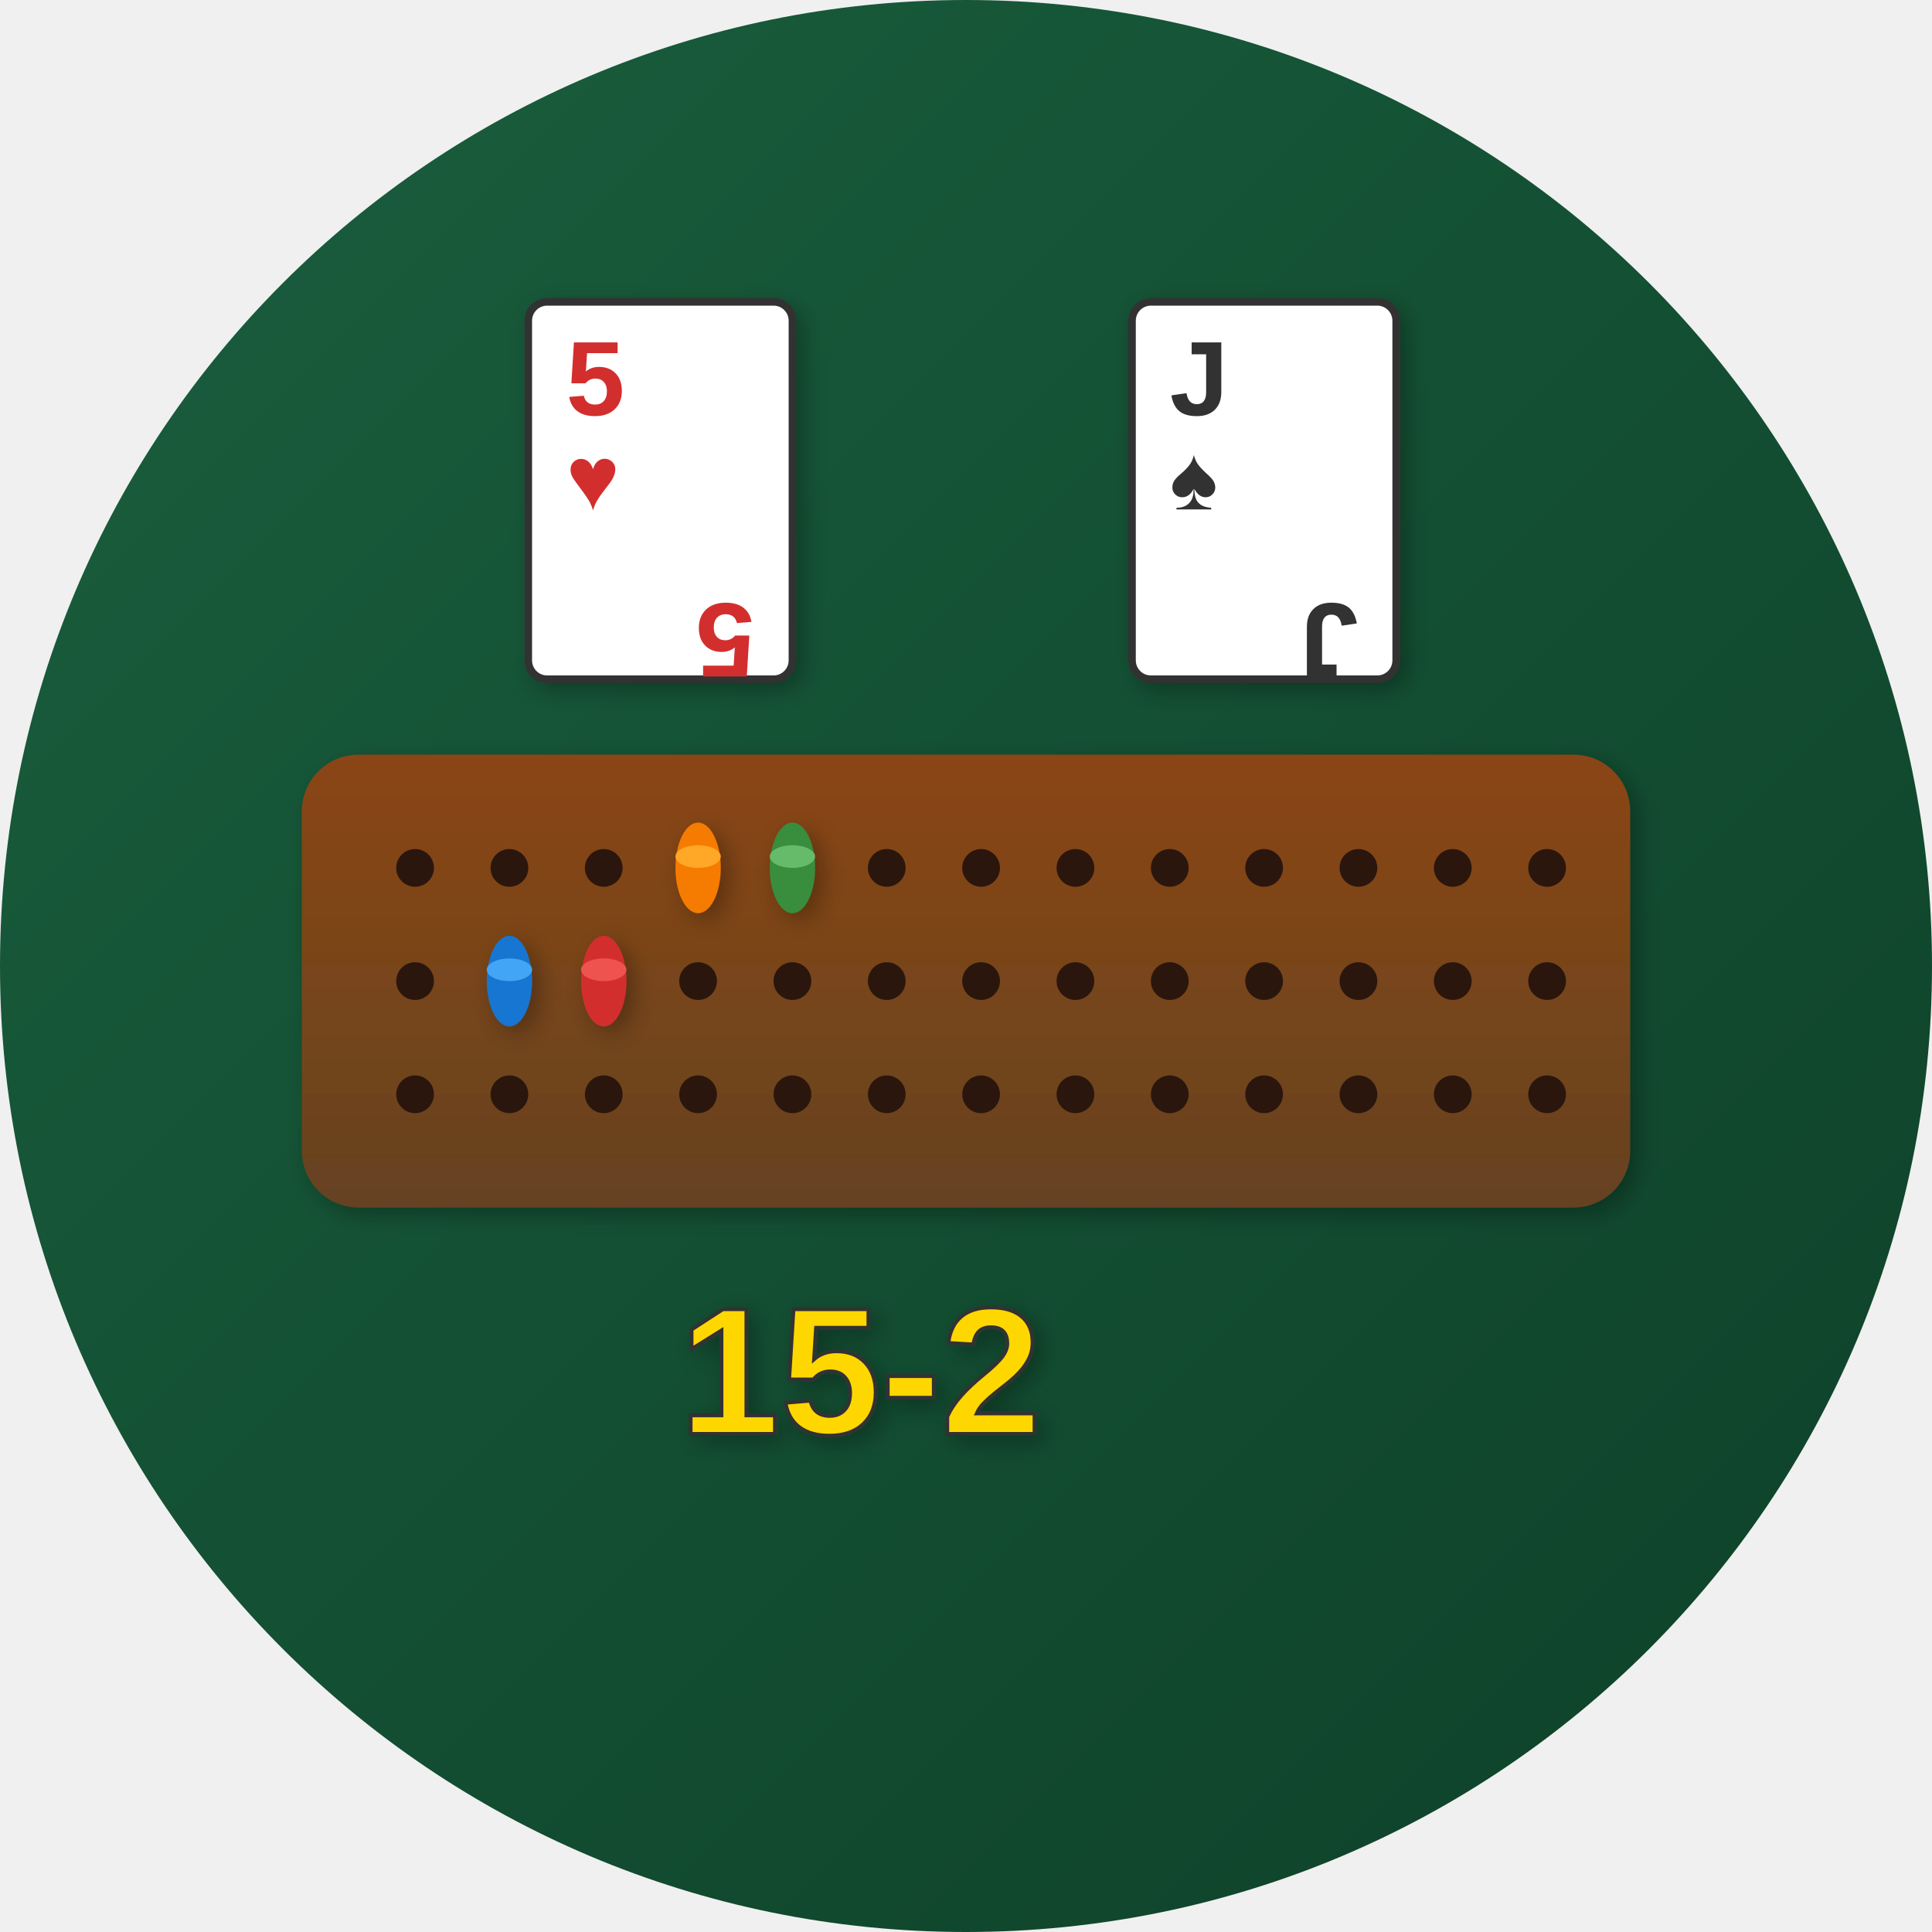
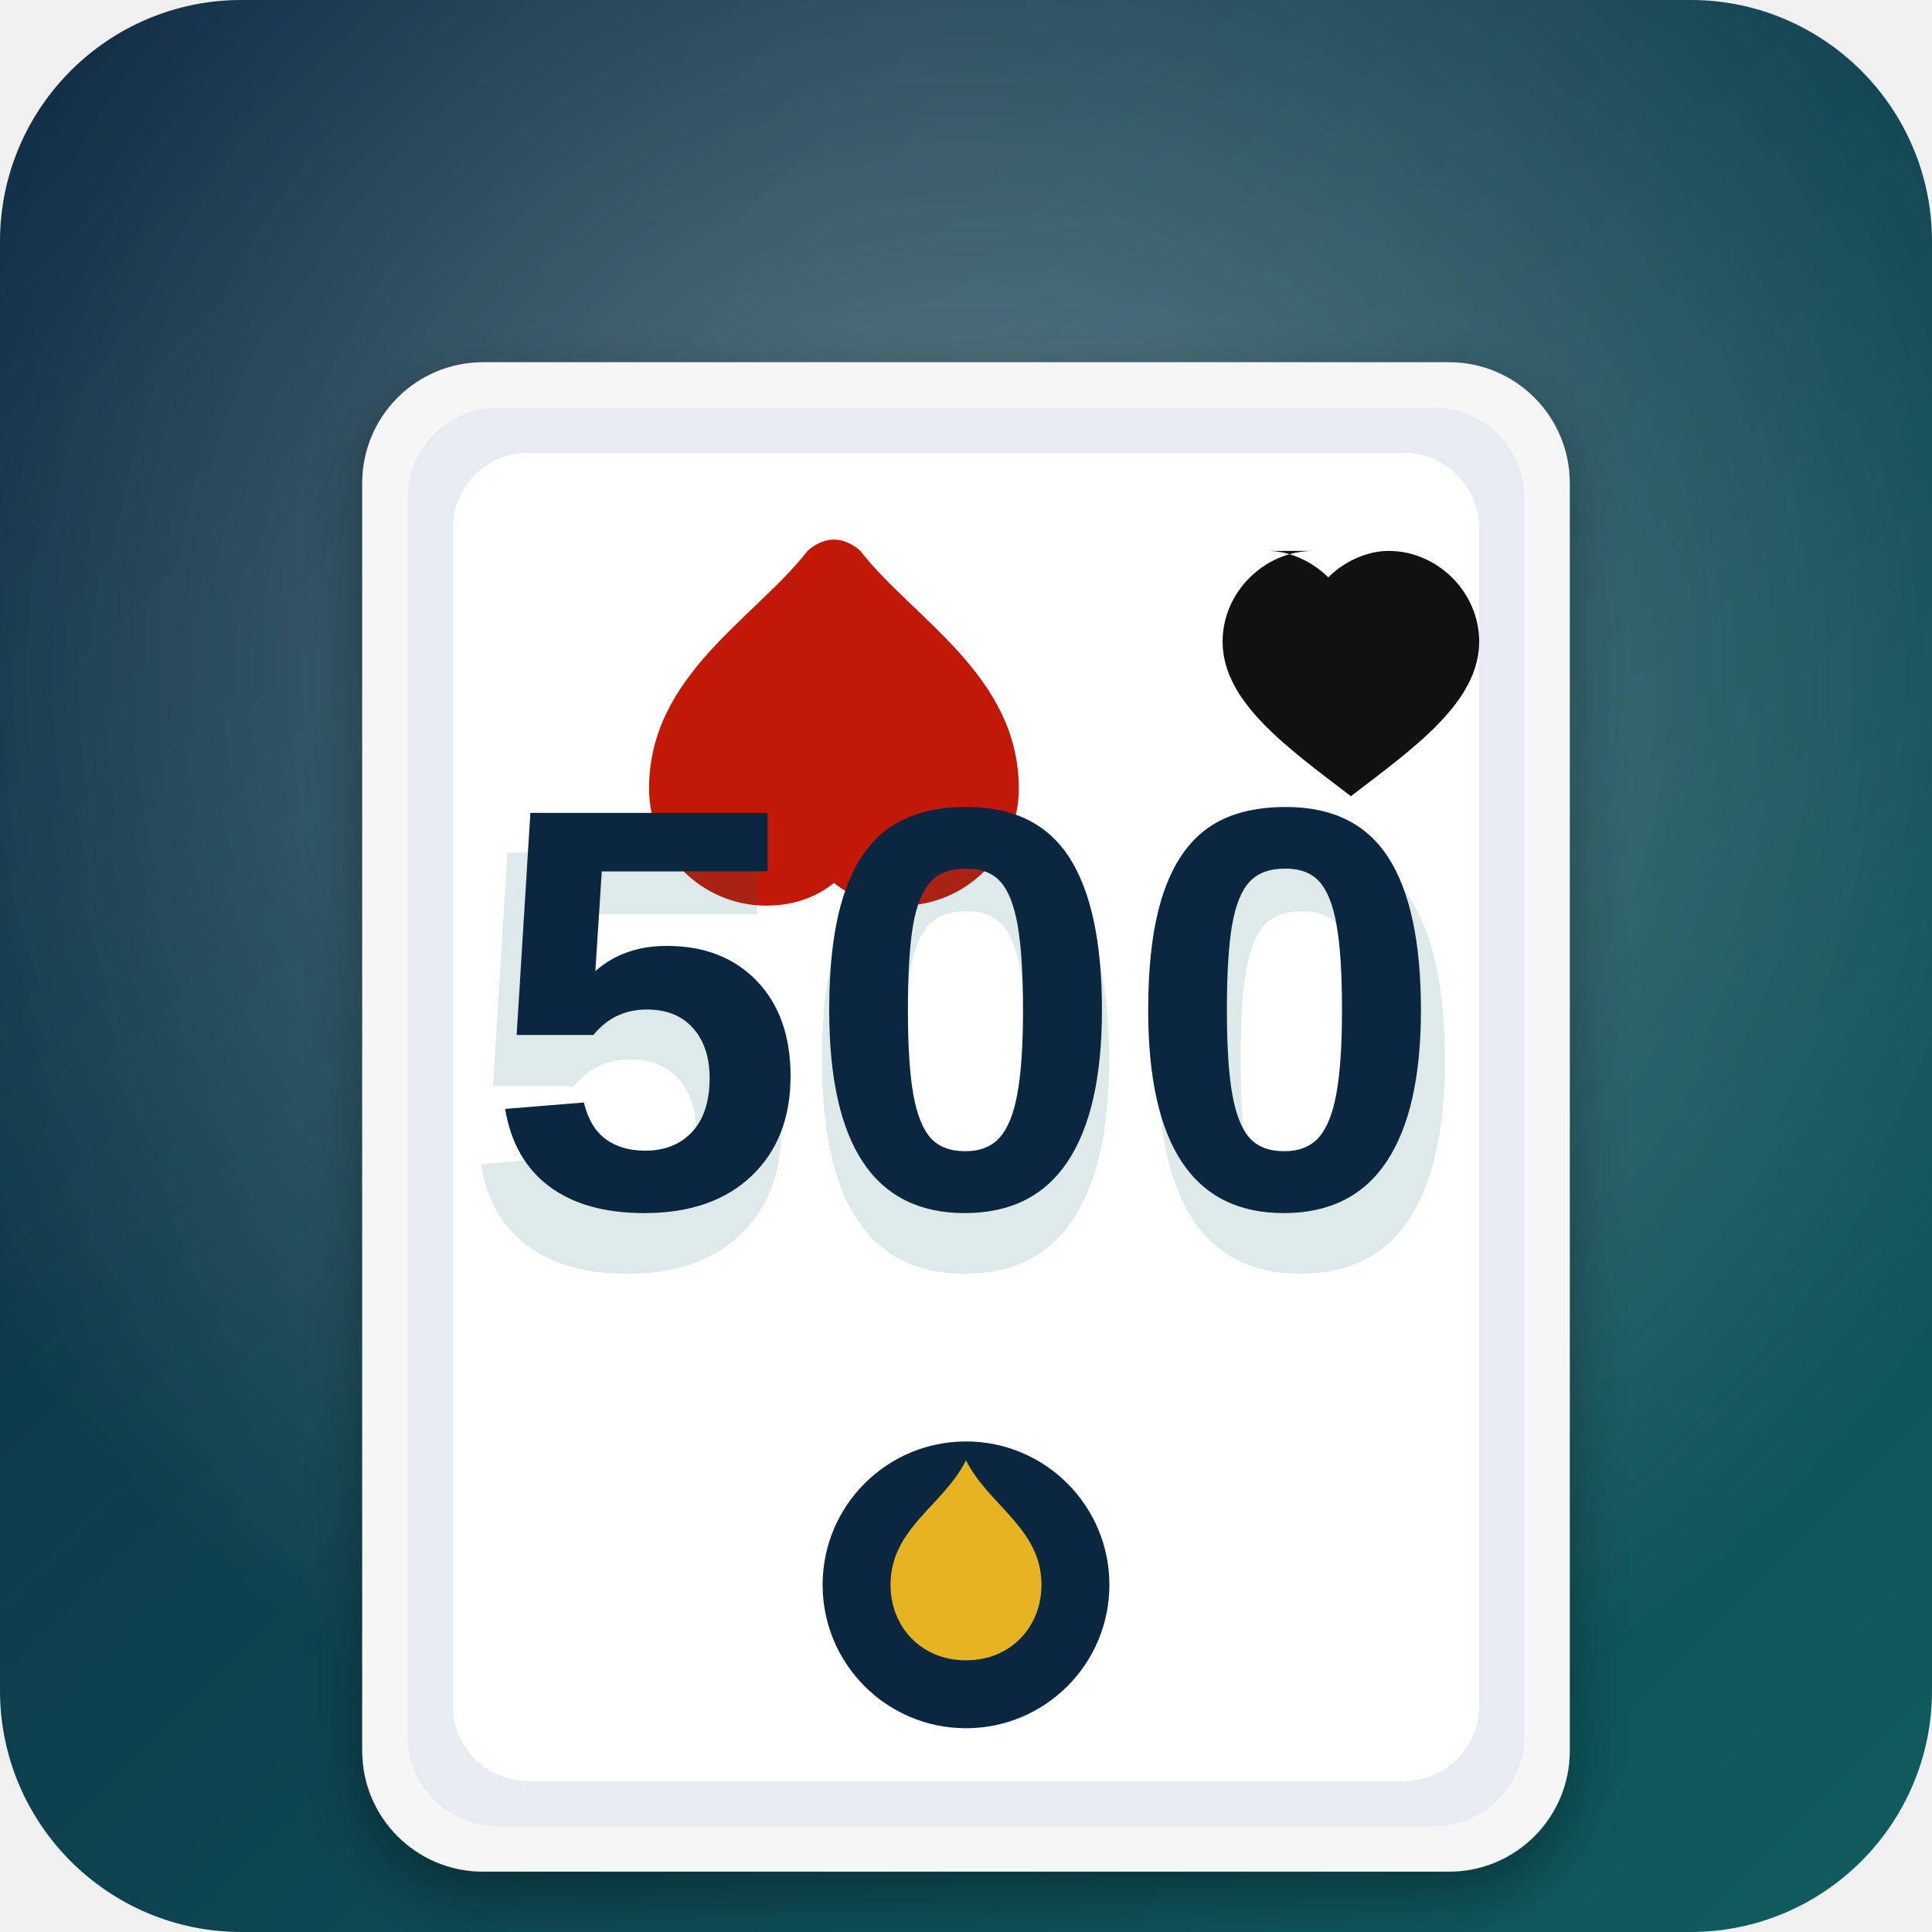
- <svg xmlns="http://www.w3.org/2000/svg" width="512" height="512" viewBox="0 0 512 512">
+ <svg xmlns="http://www.w3.org/2000/svg" viewBox="0 0 512 512">
  <defs>
-     <linearGradient id="bgGradient" x1="0%" y1="0%" x2="100%" y2="100%">
-       <stop offset="0%" style="stop-color:#1a5f3e;stop-opacity:1" />
-       <stop offset="100%" style="stop-color:#0d4028;stop-opacity:1" />
+     <linearGradient id="bg" x1="0" x2="1" y1="0" y2="1">
+       <stop offset="0%" stop-color="#0b2740" />
+       <stop offset="100%" stop-color="#0f5d5f" />
    </linearGradient>
-     <linearGradient id="boardGradient" x1="0%" y1="0%" x2="0%" y2="100%">
-       <stop offset="0%" style="stop-color:#8B4513;stop-opacity:1" />
-       <stop offset="100%" style="stop-color:#654321;stop-opacity:1" />
-     </linearGradient>
-     <filter id="shadow" x="-50%" y="-50%" width="200%" height="200%">
-       <feGaussianBlur in="SourceAlpha" stdDeviation="3" />
-       <feOffset dx="2" dy="2" result="offsetblur" />
-       <feComponentTransfer>
-         <feFuncA type="linear" slope="0.3" />
-       </feComponentTransfer>
-       <feMerge>
-         <feMergeNode />
-         <feMergeNode in="SourceGraphic" />
-       </feMerge>
+     <radialGradient id="glow" cx="0.5" cy="0.35" r="0.6">
+       <stop offset="0%" stop-color="#ffffff" stop-opacity="0.35" />
+       <stop offset="100%" stop-color="#ffffff" stop-opacity="0" />
+     </radialGradient>
+     <filter id="shadow" x="-10%" y="-10%" width="120%" height="120%">
+       <feDropShadow dx="0" dy="6" stdDeviation="8" flood-color="#000000" flood-opacity="0.35" />
    </filter>
  </defs>
-   <circle cx="256" cy="256" r="256" fill="url(#bgGradient)" />
-   <g filter="url(#shadow)">
-     <rect x="80" y="200" width="352" height="120" rx="15" fill="url(#boardGradient)" />
-     <g fill="#2a1810">
-       <circle cx="110" cy="230" r="5" />
-       <circle cx="135" cy="230" r="5" />
-       <circle cx="160" cy="230" r="5" />
-       <circle cx="185" cy="230" r="5" />
-       <circle cx="210" cy="230" r="5" />
-       <circle cx="235" cy="230" r="5" />
-       <circle cx="260" cy="230" r="5" />
-       <circle cx="285" cy="230" r="5" />
-       <circle cx="310" cy="230" r="5" />
-       <circle cx="335" cy="230" r="5" />
-       <circle cx="360" cy="230" r="5" />
-       <circle cx="385" cy="230" r="5" />
-       <circle cx="410" cy="230" r="5" />
-       <circle cx="110" cy="260" r="5" />
-       <circle cx="135" cy="260" r="5" />
-       <circle cx="160" cy="260" r="5" />
-       <circle cx="185" cy="260" r="5" />
-       <circle cx="210" cy="260" r="5" />
-       <circle cx="235" cy="260" r="5" />
-       <circle cx="260" cy="260" r="5" />
-       <circle cx="285" cy="260" r="5" />
-       <circle cx="310" cy="260" r="5" />
-       <circle cx="335" cy="260" r="5" />
-       <circle cx="360" cy="260" r="5" />
-       <circle cx="385" cy="260" r="5" />
-       <circle cx="410" cy="260" r="5" />
-       <circle cx="110" cy="290" r="5" />
-       <circle cx="135" cy="290" r="5" />
-       <circle cx="160" cy="290" r="5" />
-       <circle cx="185" cy="290" r="5" />
-       <circle cx="210" cy="290" r="5" />
-       <circle cx="235" cy="290" r="5" />
-       <circle cx="260" cy="290" r="5" />
-       <circle cx="285" cy="290" r="5" />
-       <circle cx="310" cy="290" r="5" />
-       <circle cx="335" cy="290" r="5" />
-       <circle cx="360" cy="290" r="5" />
-       <circle cx="385" cy="290" r="5" />
-       <circle cx="410" cy="290" r="5" />
-     </g>
+   <rect width="512" height="512" rx="64" fill="url(#bg)" />
+   <rect width="512" height="512" rx="64" fill="url(#glow)" />
+   <g transform="translate(96 96)" filter="url(#shadow)">
+     <rect x="0" y="0" width="320" height="400" rx="32" fill="#f6f6f6" />
+     <rect x="12" y="12" width="296" height="376" rx="24" fill="#e7ecf2" />
+     <rect x="24" y="24" width="272" height="352" rx="20" fill="#ffffff" />
  </g>
-   <g transform="translate(140, 80)" filter="url(#shadow)">
-     <rect x="0" y="0" width="70" height="100" rx="5" fill="white" stroke="#333" stroke-width="2" />
-     <text x="10" y="30" font-family="Arial" font-size="28" font-weight="bold" fill="#d32f2f">5</text>
-     <text x="10" y="55" font-family="Arial" font-size="24" fill="#d32f2f">♥</text>
-     <text x="50" y="90" font-family="Arial" font-size="28" font-weight="bold" fill="#d32f2f" transform="rotate(180, 55, 85)">5</text>
+   <g fill="#c21807" transform="translate(156 146)">
+     <path d="M58 0c-14 18-42 33-42 63 0 17 14 31 31 31 7 0 13-2 18-6 5 4 11 6 18 6 17 0 31-14 31-31 0-30-28-45-42-63 0 0-3-3-7-3s-7 3-7 3z" />
  </g>
-   <g transform="translate(300, 80)" filter="url(#shadow)">
-     <rect x="0" y="0" width="70" height="100" rx="5" fill="white" stroke="#333" stroke-width="2" />
-     <text x="10" y="30" font-family="Arial" font-size="28" font-weight="bold" fill="#333">J</text>
-     <text x="10" y="55" font-family="Arial" font-size="24" fill="#333">♠</text>
-     <text x="50" y="90" font-family="Arial" font-size="28" font-weight="bold" fill="#333" transform="rotate(180, 55, 85)">J</text>
+   <g fill="#111" transform="translate(306 146)">
+     <path d="M42 0c-13 0-24 11-24 24 0 16 17 28 34 41 17-13 34-25 34-41 0-13-11-24-24-24-6 0-12 3-16 7-4-4-10-7-16-7z" />
  </g>
-   <g filter="url(#shadow)">
-     <ellipse cx="160" cy="260" rx="6" ry="12" fill="#d32f2f" />
-     <ellipse cx="160" cy="257" rx="6" ry="3" fill="#ef5350" />
-     <ellipse cx="135" cy="260" rx="6" ry="12" fill="#1976d2" />
-     <ellipse cx="135" cy="257" rx="6" ry="3" fill="#42a5f5" />
-     <ellipse cx="210" cy="230" rx="6" ry="12" fill="#388e3c" />
-     <ellipse cx="210" cy="227" rx="6" ry="3" fill="#66bb6a" />
-     <ellipse cx="185" cy="230" rx="6" ry="12" fill="#f57c00" />
-     <ellipse cx="185" cy="227" rx="6" ry="3" fill="#ffa726" />
-   </g>
-   <g filter="url(#shadow)">
-     <text x="180" y="380" font-family="Arial" font-size="48" font-weight="bold" fill="#ffd700" stroke="#333" stroke-width="1">15-2</text>
-   </g>
+   <text x="256" y="336" text-anchor="middle" font-family="Montserrat, 'Helvetica Neue', Arial, sans-serif" font-size="160" font-weight="900" fill="#0f5d5f" opacity="0.14">500</text>
+   <text x="256" y="320" text-anchor="middle" font-family="Montserrat, 'Helvetica Neue', Arial, sans-serif" font-size="152" font-weight="800" fill="#0b2740">500</text>
+   <circle cx="256" cy="420" r="38" fill="#0b2740" />
+   <path d="M256 387c6 12 20 18 20 33 0 11-8 20-20 20s-20-9-20-20c0-15 14-21 20-33z" fill="#e6b422" />
</svg>
